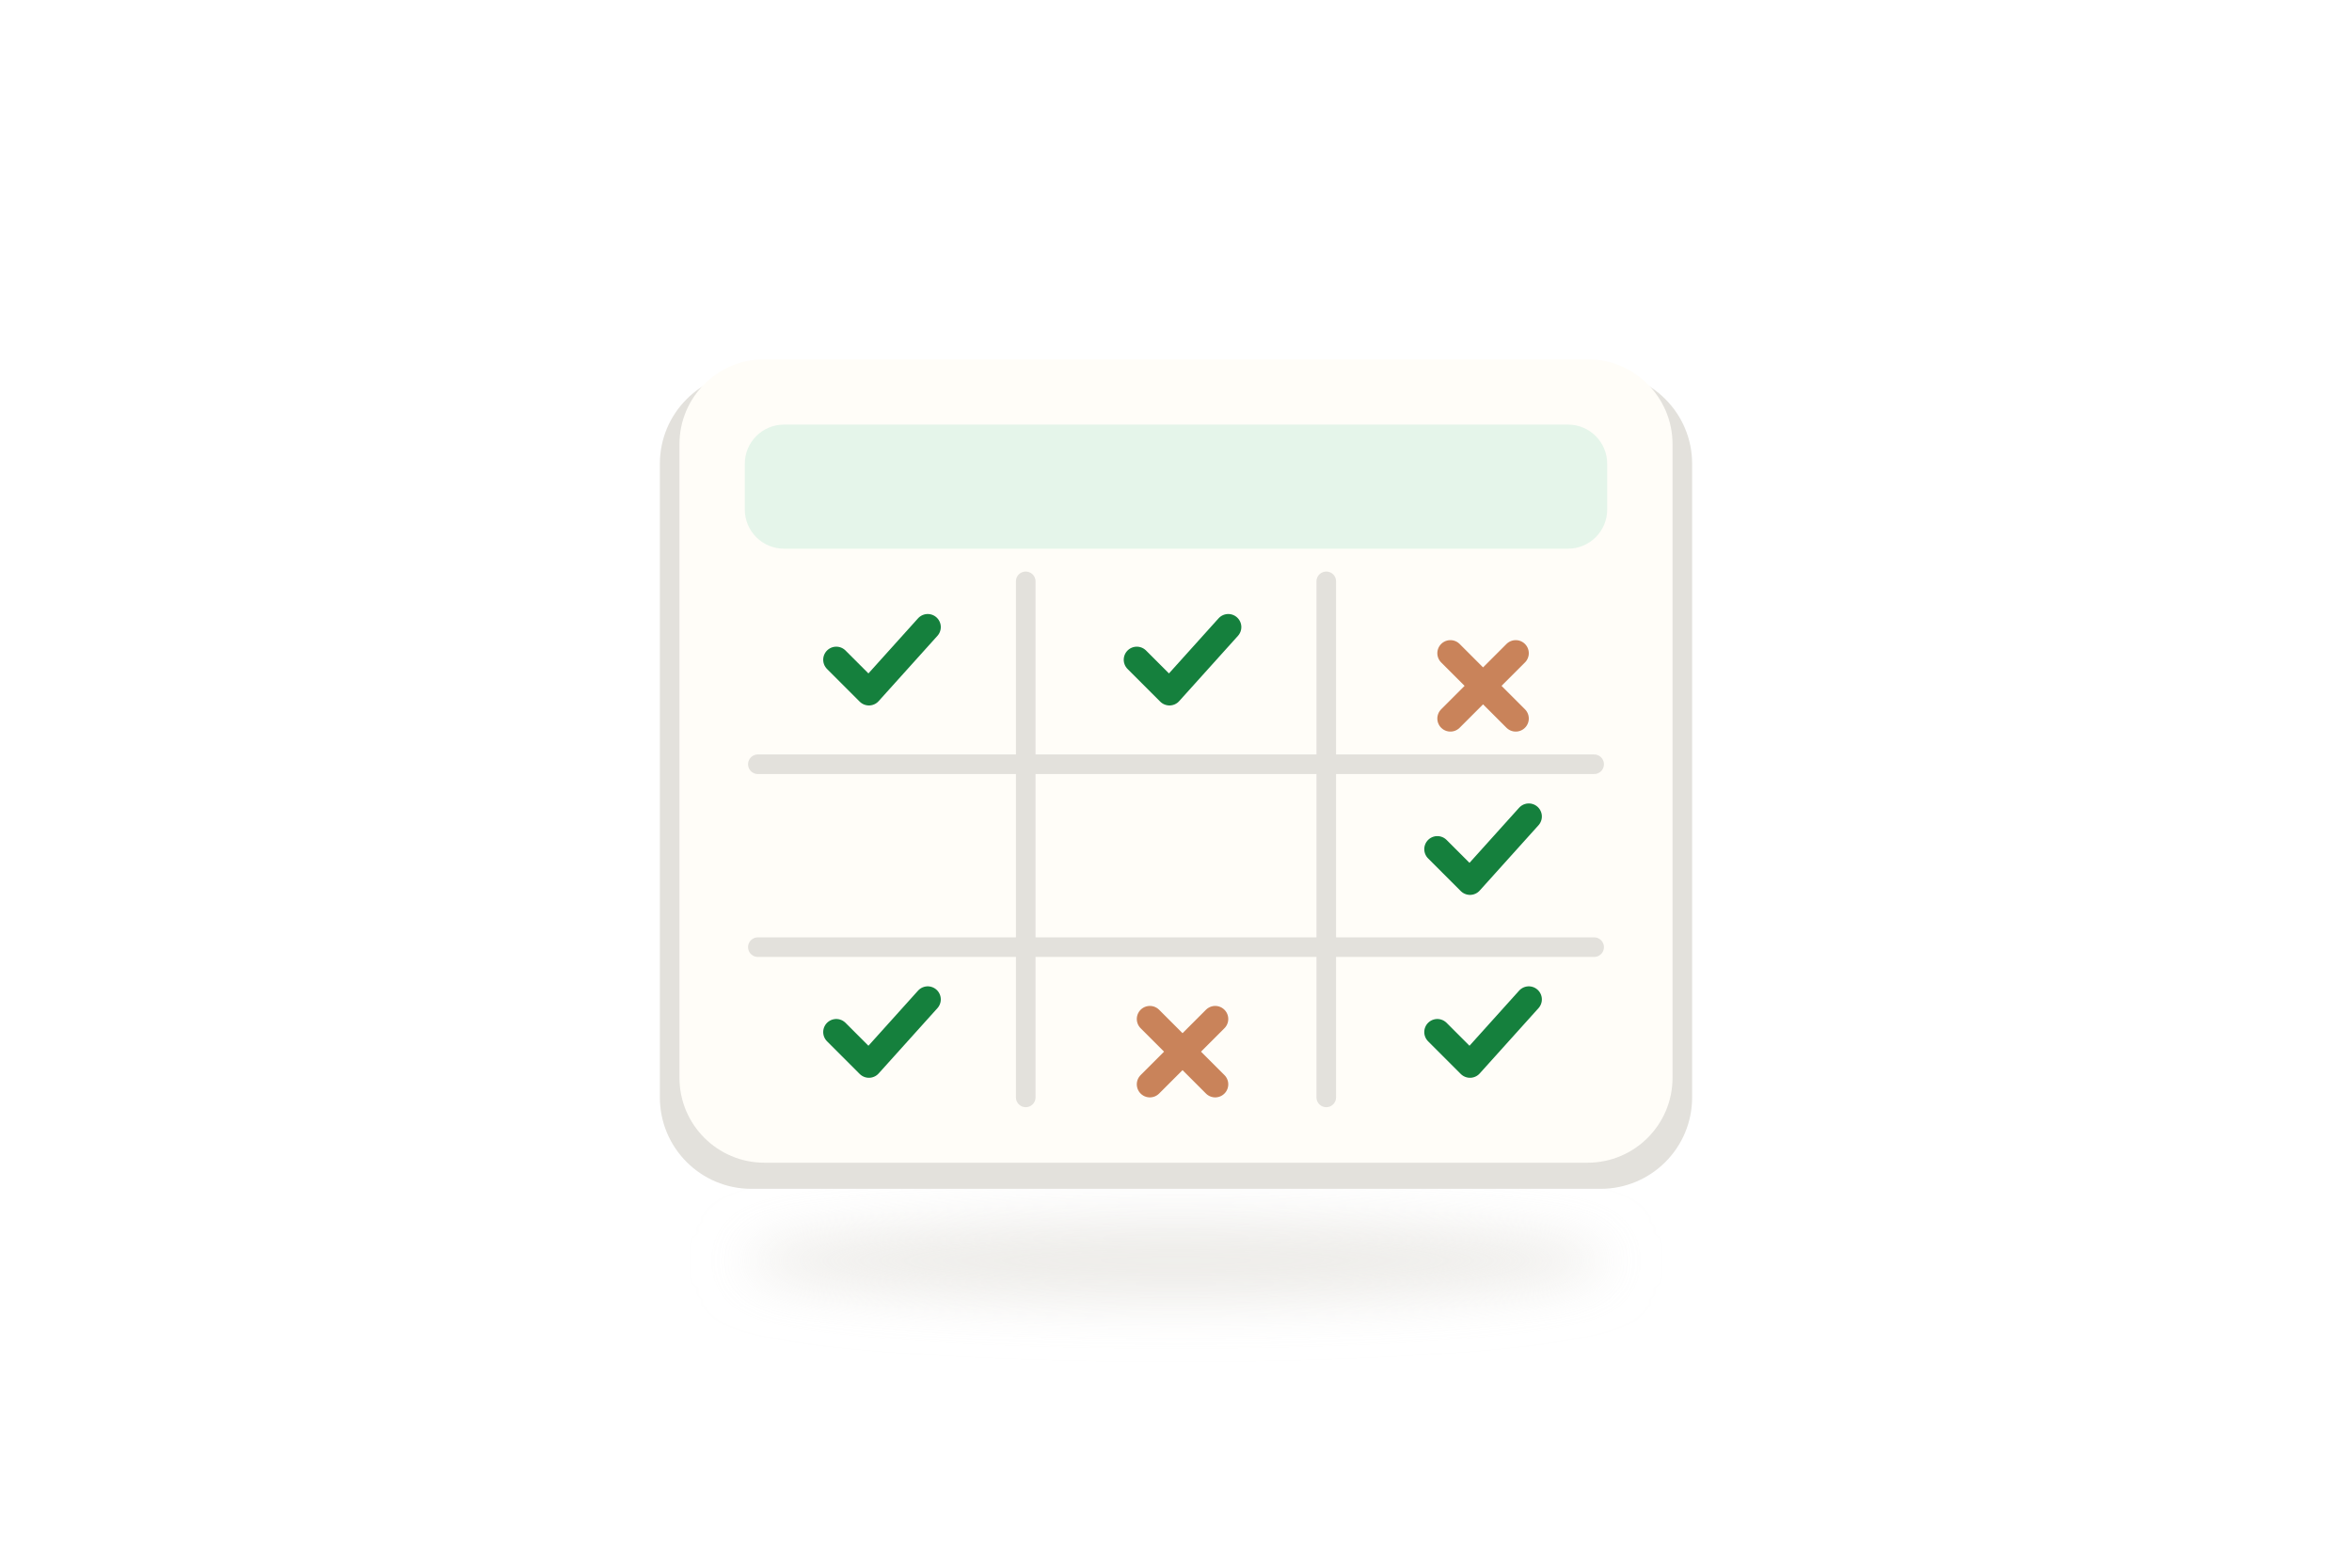
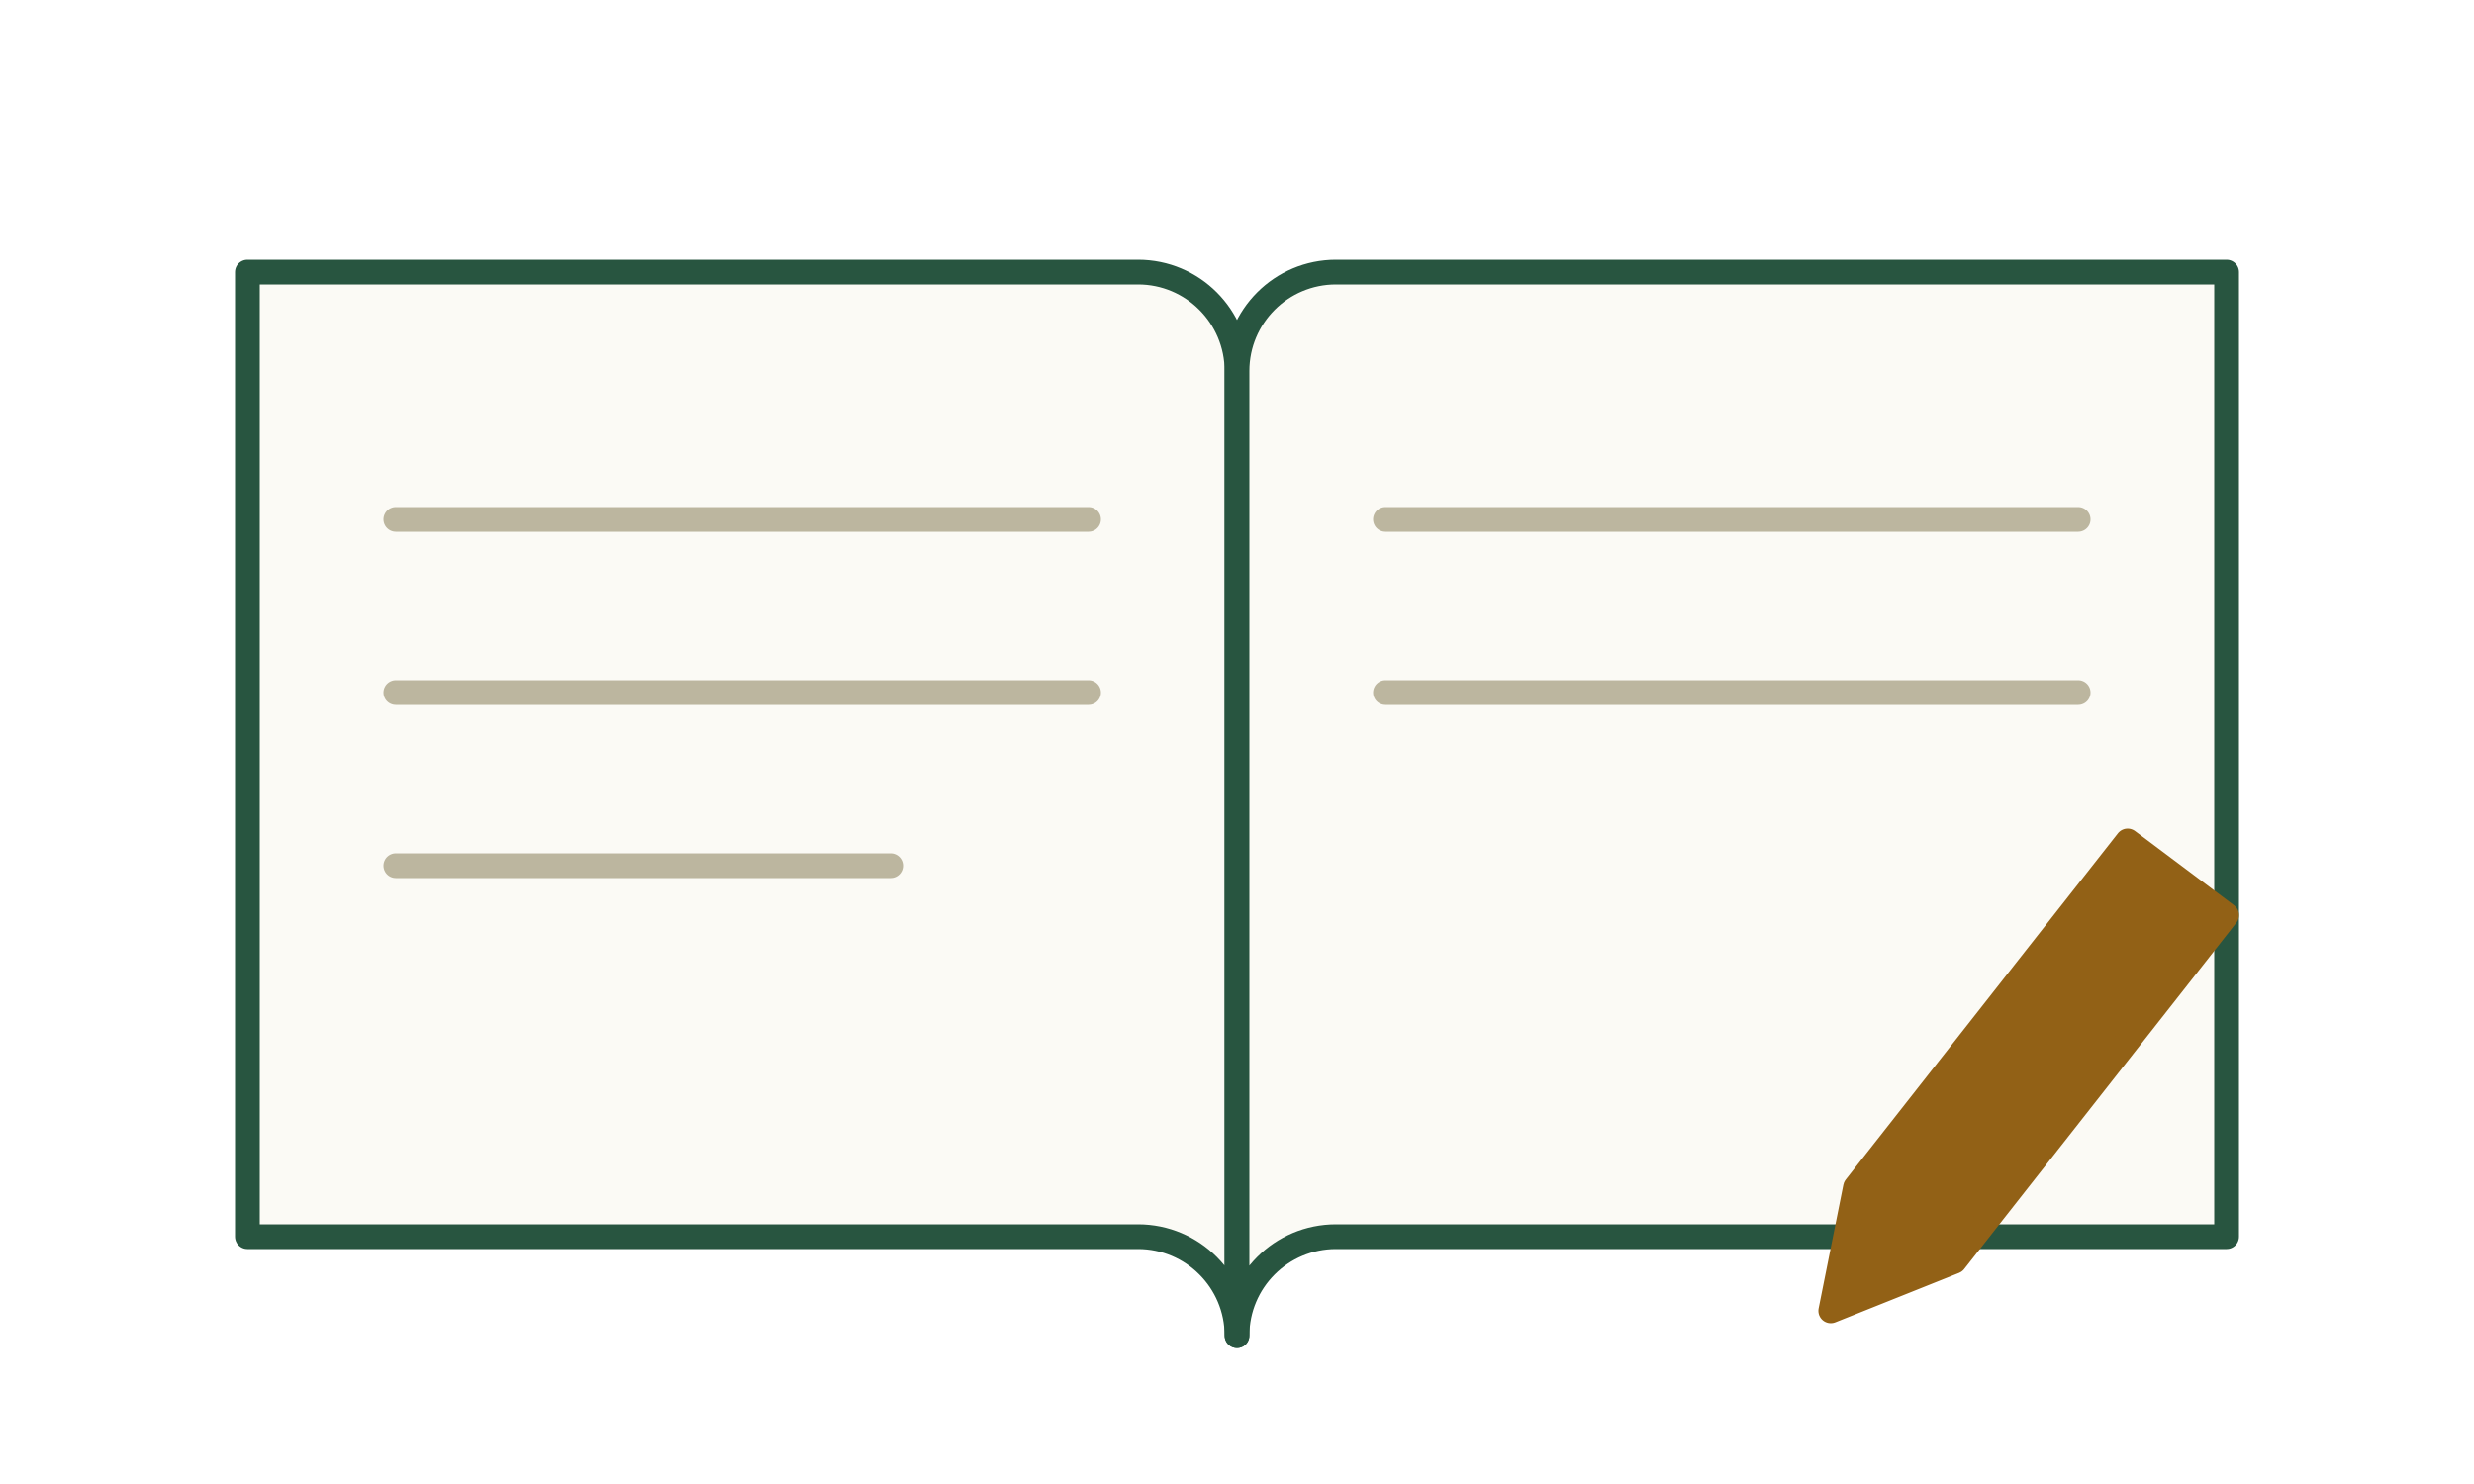
- <svg xmlns="http://www.w3.org/2000/svg" width="720" height="480" viewBox="0 0 360 240">
-   <defs>
-     <filter id="soft" x="-30%" y="-150%" width="160%" height="400%">
-       <feGaussianBlur stdDeviation="4" />
-     </filter>
-   </defs>
-   <g opacity=".65" filter="url(#soft)">
-     <ellipse cx="180" cy="193" rx="66" ry="6" fill="#e3e1dc" />
-   </g>
-   <rect x="101" y="57" width="158" height="125" rx="14" fill="#e3e1dc" />
-   <rect x="104" y="55" width="152" height="123" rx="13" fill="#fffdf8" />
-   <rect x="114" y="65" width="132" height="19" rx="6" fill="#e5f5ea" />
-   <path d="M116 117h128m-128 28h128M157 89v79m46-79v79" fill="none" stroke="#e3e1dc" stroke-width="3" stroke-linecap="round" stroke-linejoin="round" />
-   <path d="M128 101l5 5 9-10" fill="none" stroke="#15803d" stroke-width="4" stroke-linecap="round" stroke-linejoin="round" />
-   <path d="M174 101l5 5 9-10" fill="none" stroke="#15803d" stroke-width="4" stroke-linecap="round" stroke-linejoin="round" />
-   <path d="M220 130l5 5 9-10" fill="none" stroke="#15803d" stroke-width="4" stroke-linecap="round" stroke-linejoin="round" />
-   <path d="M128 158l5 5 9-10" fill="none" stroke="#15803d" stroke-width="4" stroke-linecap="round" stroke-linejoin="round" />
-   <path d="M220 158l5 5 9-10" fill="none" stroke="#15803d" stroke-width="4" stroke-linecap="round" stroke-linejoin="round" />
-   <path d="M222 100l10 10m0-10-10 10" fill="none" stroke="#c9835a" stroke-width="4" stroke-linecap="round" stroke-linejoin="round" />
-   <path d="M176 156l10 10m0-10-10 10" fill="none" stroke="#c9835a" stroke-width="4" stroke-linecap="round" stroke-linejoin="round" />
+ <svg xmlns="http://www.w3.org/2000/svg" viewBox="0 0 200 120" width="200" height="120" role="img" aria-label="빈 수첩 그림" fill="none" stroke-linecap="round" stroke-linejoin="round">
+   <path d="M20 22h72a8 8 0 0 1 8 8v78a8 8 0 0 0-8-8H20z" fill="#fbfaf5" stroke="#285540" stroke-width="2" />
+   <path d="M180 22h-72a8 8 0 0 0-8 8v78a8 8 0 0 1 8-8h72z" fill="#fbfaf5" stroke="#285540" stroke-width="2" />
+   <path d="M32 42h56M32 56h56M32 70h40M112 42h56M112 56h56" stroke="#bcb69f" stroke-width="2" />
+   <path d="M150 96l22-28 8 6-22 28-10 4z" fill="#926116" stroke="#926116" stroke-width="2" />
</svg>
